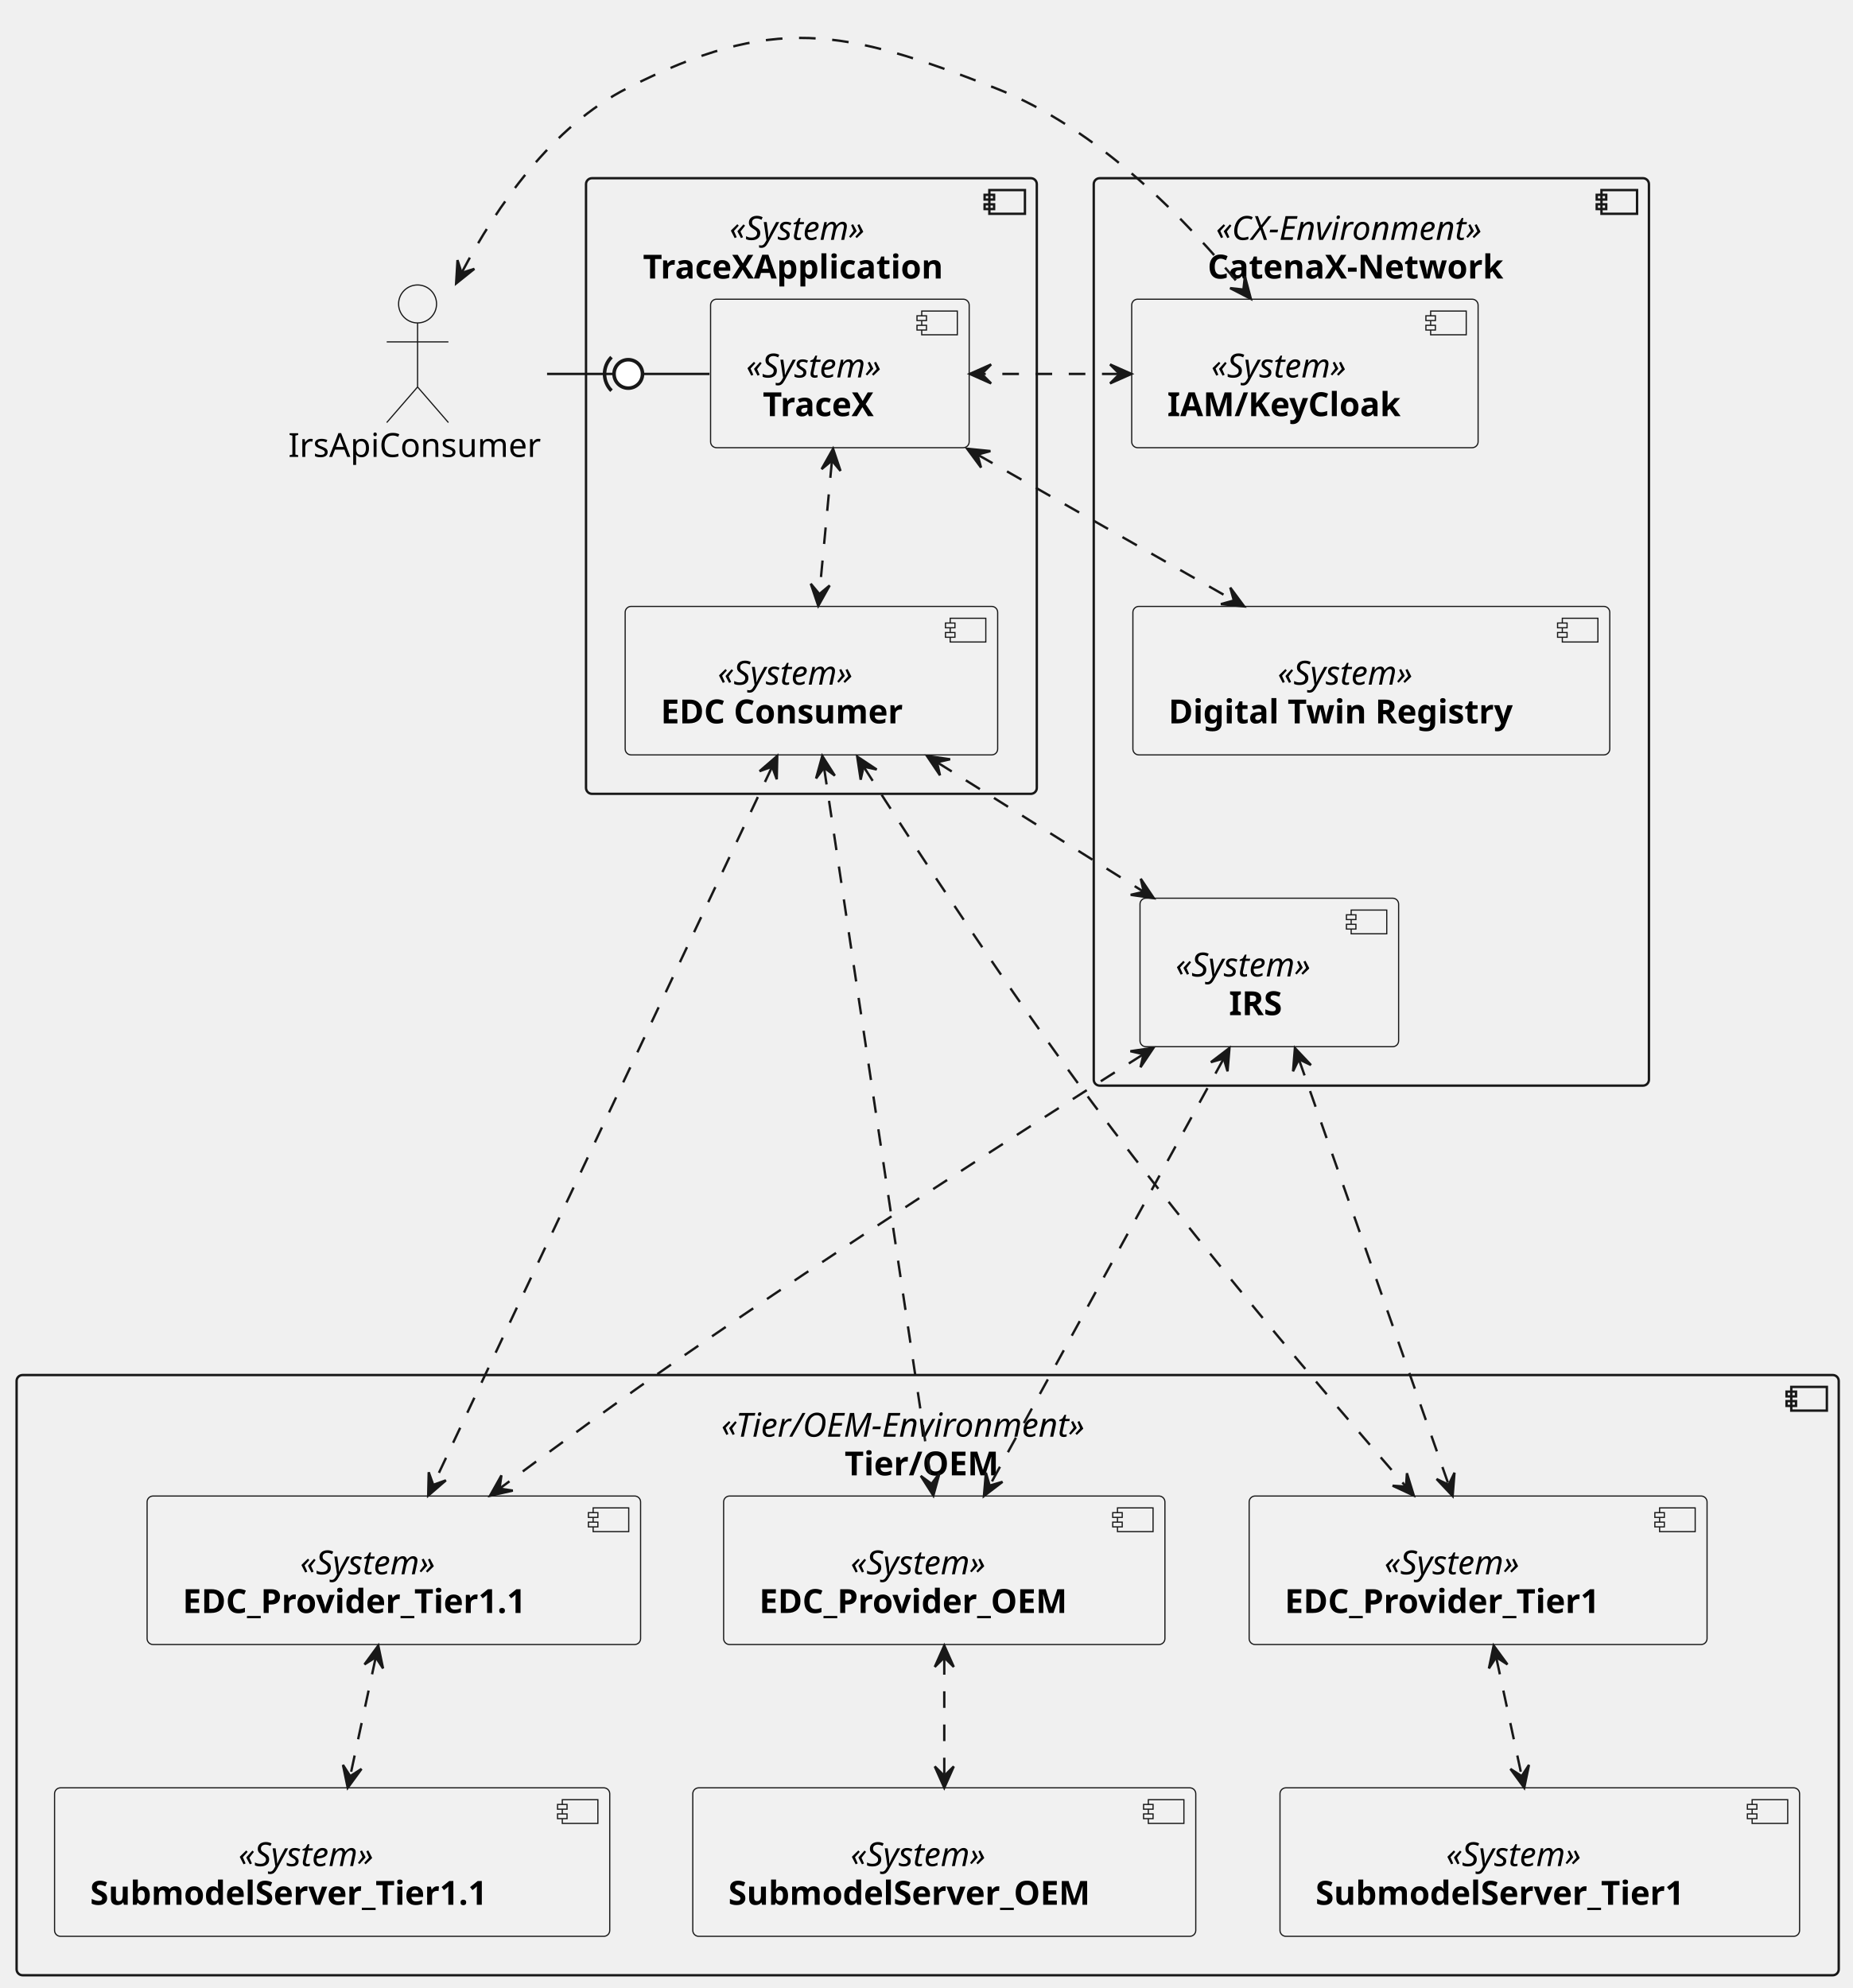
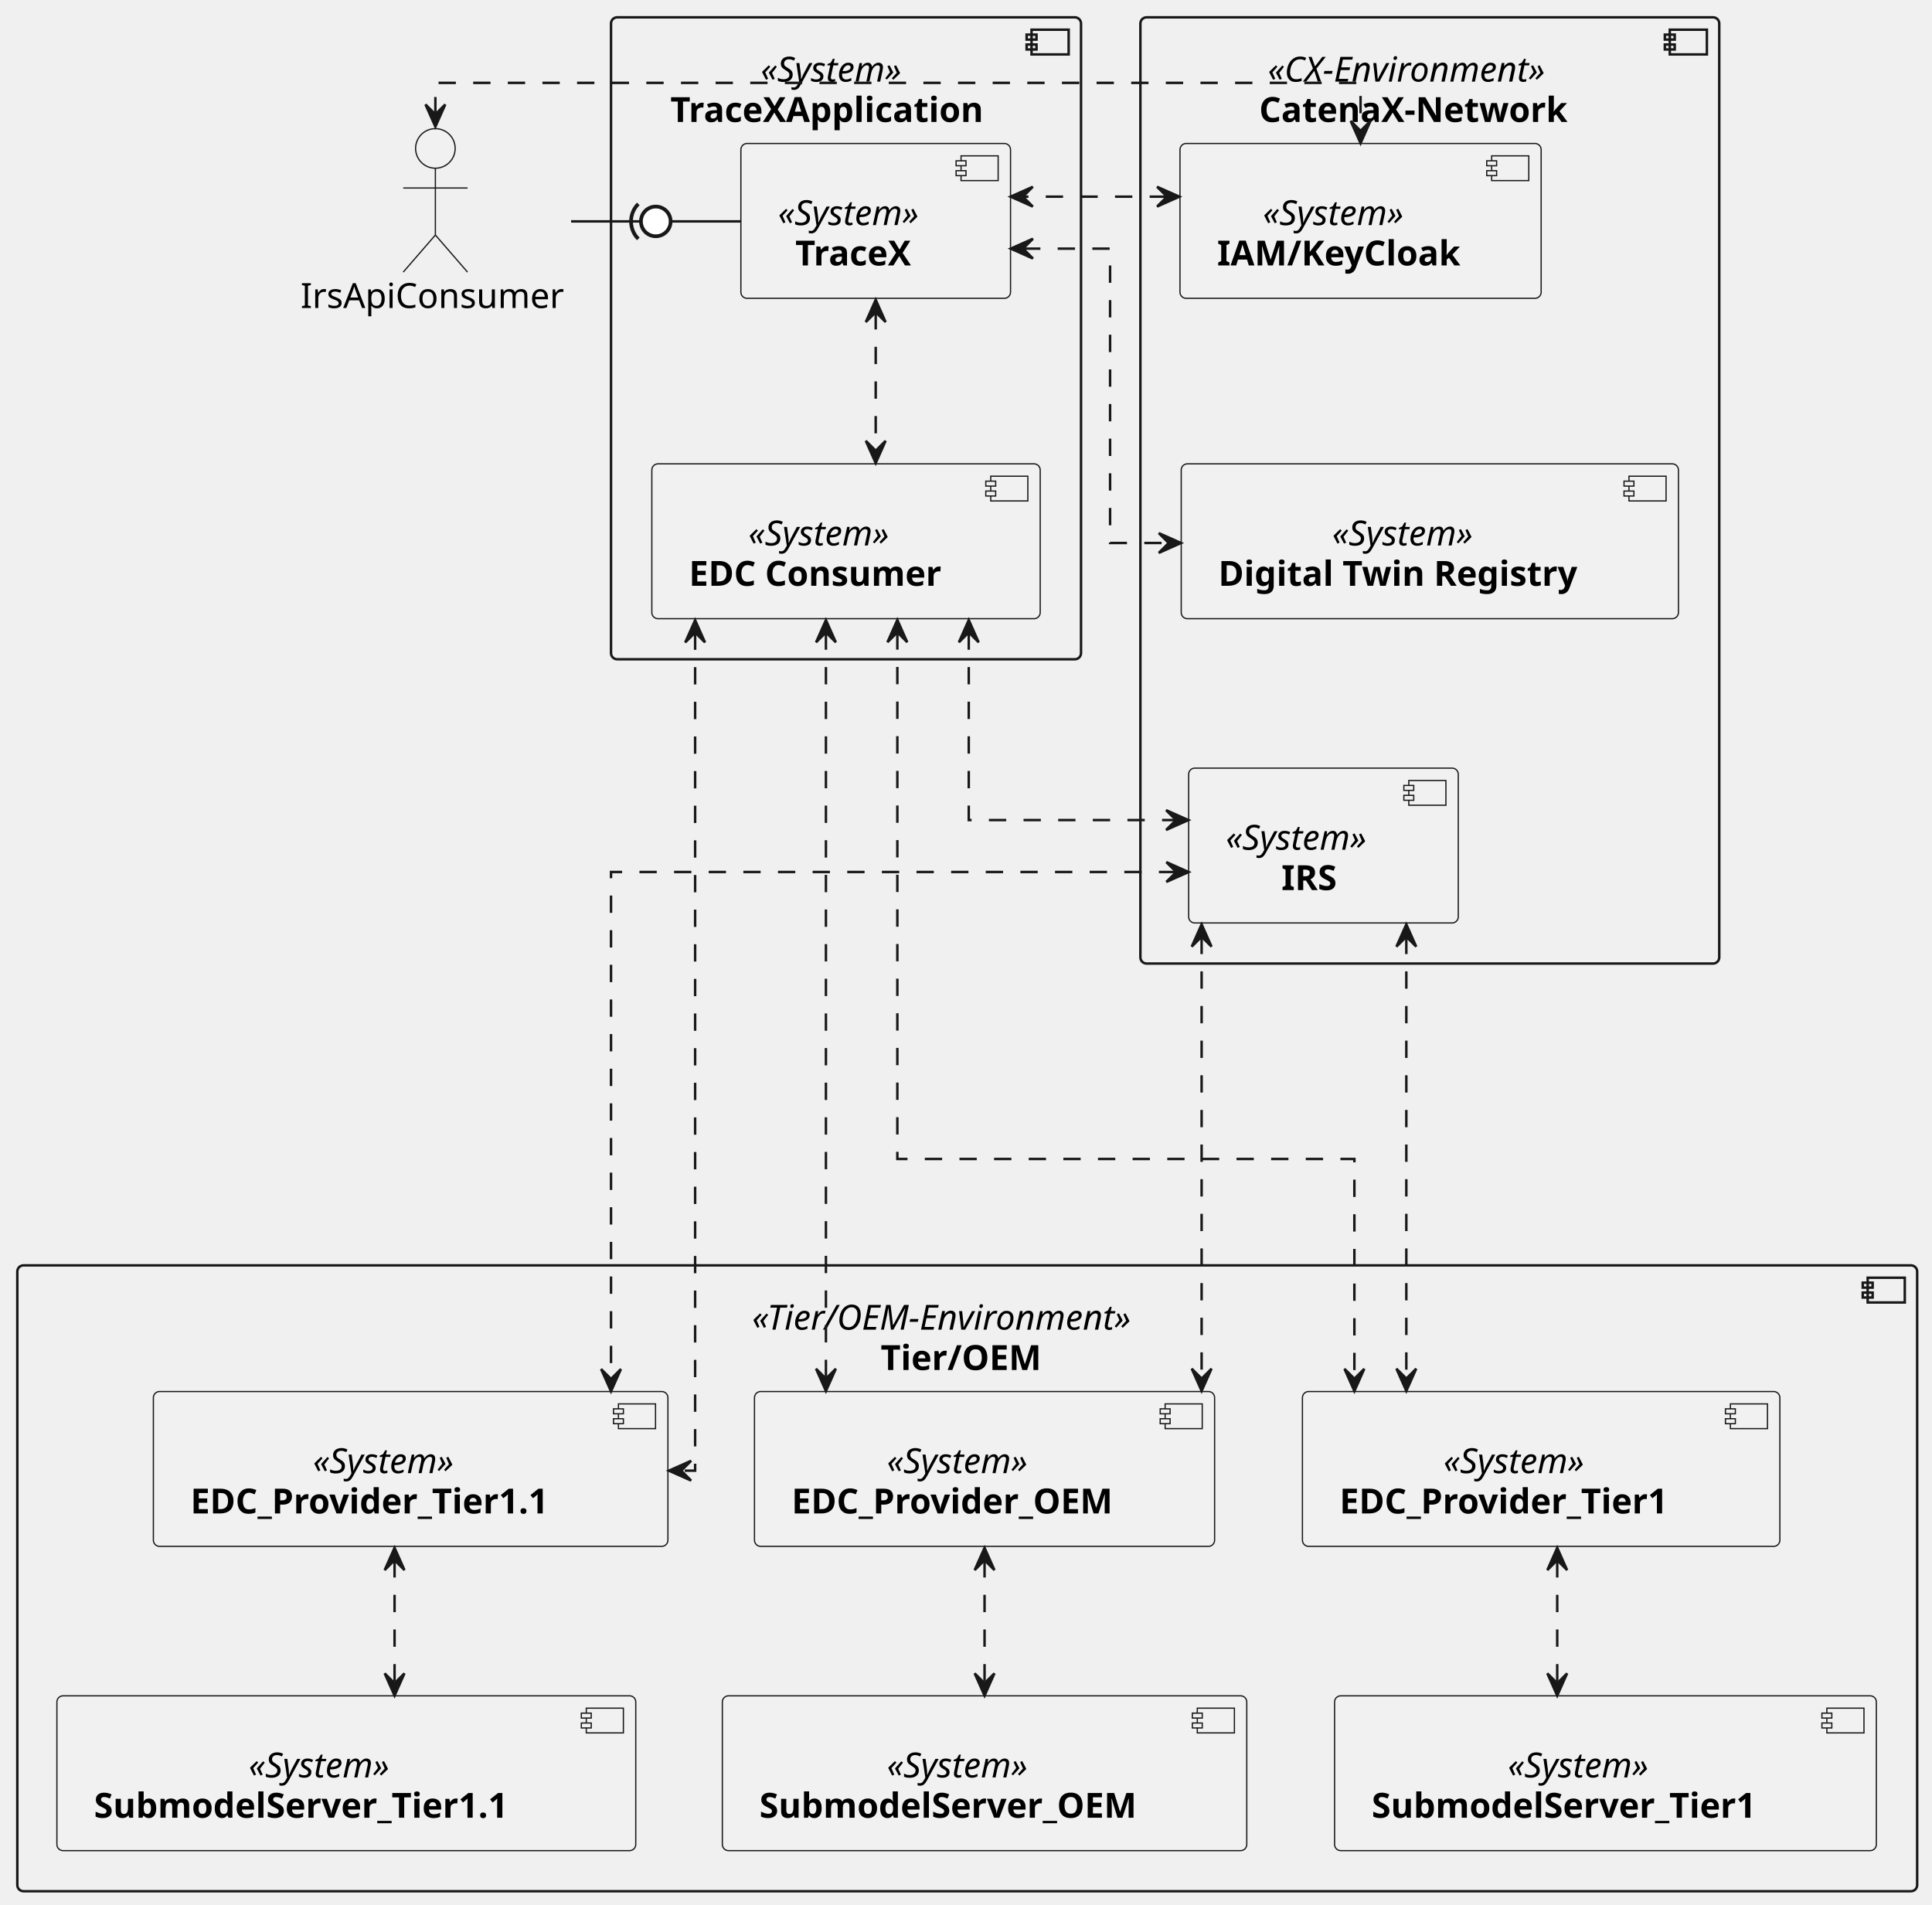
- <svg xmlns="http://www.w3.org/2000/svg" contentStyleType="text/css" height="838px" preserveAspectRatio="none" style="width:781px;height:838px;background:#FFFFFF;" version="1.1" viewBox="0 0 781 838" width="781px" zoomAndPan="magnify">
+ <svg xmlns="http://www.w3.org/2000/svg" contentStyleType="text/css" height="770px" preserveAspectRatio="none" style="width:781px;height:770px;background:#FFFFFF;" version="1.1" viewBox="0 0 781 770" width="781px" zoomAndPan="magnify">
  <defs />
  <g>
    <g id="cluster_**TraceXApplication**">
-       <rect fill="none" height="259.5" rx="2.5" ry="2.5" style="stroke:#181818;stroke-width:1.0;" width="190" x="247" y="75.12" />
-       <rect fill="none" height="10" style="stroke:#181818;stroke-width:1.0;" width="15" x="417" y="80.12" />
-       <rect fill="none" height="2" style="stroke:#181818;stroke-width:1.0;" width="4" x="415" y="82.12" />
-       <rect fill="none" height="2" style="stroke:#181818;stroke-width:1.0;" width="4" x="415" y="86.12" />
-       <text fill="#000000" font-family="sans-serif" font-size="14" font-style="italic" lengthAdjust="spacing" textLength="69" x="307.5" y="101.115">«System»</text>
-       <text fill="#000000" font-family="sans-serif" font-size="14" font-weight="bold" lengthAdjust="spacing" textLength="142" x="271" y="117.412">TraceXApplication</text>
+       <rect fill="none" height="259.5" rx="2.5" ry="2.5" style="stroke:#181818;stroke-width:1.0;" width="190" x="247" y="7" />
+       <rect fill="none" height="10" style="stroke:#181818;stroke-width:1.0;" width="15" x="417" y="12" />
+       <rect fill="none" height="2" style="stroke:#181818;stroke-width:1.0;" width="4" x="415" y="14" />
+       <rect fill="none" height="2" style="stroke:#181818;stroke-width:1.0;" width="4" x="415" y="18" />
+       <text fill="#000000" font-family="Architects daughter" font-size="14" font-style="italic" lengthAdjust="spacing" textLength="69" x="307.5" y="32.995">«System»</text>
+       <text fill="#000000" font-family="Architects daughter" font-size="14" font-weight="bold" lengthAdjust="spacing" textLength="142" x="271" y="49.292">TraceXApplication</text>
    </g>
    <g id="cluster_**CatenaX-Network**">
-       <rect fill="none" height="382.5" rx="2.5" ry="2.5" style="stroke:#181818;stroke-width:1.0;" width="234" x="461" y="75.12" />
-       <rect fill="none" height="10" style="stroke:#181818;stroke-width:1.0;" width="15" x="675" y="80.12" />
-       <rect fill="none" height="2" style="stroke:#181818;stroke-width:1.0;" width="4" x="673" y="82.12" />
-       <rect fill="none" height="2" style="stroke:#181818;stroke-width:1.0;" width="4" x="673" y="86.12" />
-       <text fill="#000000" font-family="sans-serif" font-size="14" font-style="italic" lengthAdjust="spacing" textLength="131" x="512.5" y="101.115">«CX-Environment»</text>
-       <text fill="#000000" font-family="sans-serif" font-size="14" font-weight="bold" lengthAdjust="spacing" textLength="138" x="509" y="117.412">CatenaX-Network</text>
+       <rect fill="none" height="382.5" rx="2.5" ry="2.5" style="stroke:#181818;stroke-width:1.0;" width="234" x="461" y="7" />
+       <rect fill="none" height="10" style="stroke:#181818;stroke-width:1.0;" width="15" x="675" y="12" />
+       <rect fill="none" height="2" style="stroke:#181818;stroke-width:1.0;" width="4" x="673" y="14" />
+       <rect fill="none" height="2" style="stroke:#181818;stroke-width:1.0;" width="4" x="673" y="18" />
+       <text fill="#000000" font-family="Architects daughter" font-size="14" font-style="italic" lengthAdjust="spacing" textLength="131" x="512.5" y="32.995">«CX-Environment»</text>
+       <text fill="#000000" font-family="Architects daughter" font-size="14" font-weight="bold" lengthAdjust="spacing" textLength="138" x="509" y="49.292">CatenaX-Network</text>
    </g>
    <g id="cluster_**Tier/OEM**">
-       <rect fill="none" height="253" rx="2.5" ry="2.5" style="stroke:#181818;stroke-width:1.0;" width="768" x="7" y="579.62" />
-       <rect fill="none" height="10" style="stroke:#181818;stroke-width:1.0;" width="15" x="755" y="584.62" />
-       <rect fill="none" height="2" style="stroke:#181818;stroke-width:1.0;" width="4" x="753" y="586.62" />
-       <rect fill="none" height="2" style="stroke:#181818;stroke-width:1.0;" width="4" x="753" y="590.62" />
-       <text fill="#000000" font-family="sans-serif" font-size="14" font-style="italic" lengthAdjust="spacing" textLength="174" x="304" y="605.615">«Tier/OEM-Environment»</text>
-       <text fill="#000000" font-family="sans-serif" font-size="14" font-weight="bold" lengthAdjust="spacing" textLength="70" x="356" y="621.912">Tier/OEM</text>
+       <rect fill="none" height="253" rx="2.5" ry="2.5" style="stroke:#181818;stroke-width:1.0;" width="768" x="7" y="511.5" />
+       <rect fill="none" height="10" style="stroke:#181818;stroke-width:1.0;" width="15" x="755" y="516.5" />
+       <rect fill="none" height="2" style="stroke:#181818;stroke-width:1.0;" width="4" x="753" y="518.5" />
+       <rect fill="none" height="2" style="stroke:#181818;stroke-width:1.0;" width="4" x="753" y="522.5" />
+       <text fill="#000000" font-family="Architects daughter" font-size="14" font-style="italic" lengthAdjust="spacing" textLength="174" x="304" y="537.495">«Tier/OEM-Environment»</text>
+       <text fill="#000000" font-family="Architects daughter" font-size="14" font-weight="bold" lengthAdjust="spacing" textLength="70" x="356" y="553.792">Tier/OEM</text>
    </g>
    <g id="elem_TraceX">
-       <rect fill="#F1F1F1" height="62.594" rx="2.5" ry="2.5" style="stroke:#181818;stroke-width:0.5;" width="109" x="299.5" y="126.12" />
-       <rect fill="#F1F1F1" height="10" style="stroke:#181818;stroke-width:0.5;" width="15" x="388.5" y="131.12" />
-       <rect fill="#F1F1F1" height="2" style="stroke:#181818;stroke-width:0.5;" width="4" x="386.5" y="133.12" />
-       <rect fill="#F1F1F1" height="2" style="stroke:#181818;stroke-width:0.5;" width="4" x="386.5" y="137.12" />
-       <text fill="#000000" font-family="sans-serif" font-size="14" font-style="italic" lengthAdjust="spacing" textLength="69" x="314.5" y="159.115">«System»</text>
-       <text fill="#000000" font-family="sans-serif" font-size="14" font-weight="bold" lengthAdjust="spacing" textLength="55" x="321.5" y="175.412">TraceX</text>
+       <rect fill="#F1F1F1" height="62.594" rx="2.5" ry="2.5" style="stroke:#181818;stroke-width:0.5;" width="109" x="299.5" y="58" />
+       <rect fill="#F1F1F1" height="10" style="stroke:#181818;stroke-width:0.5;" width="15" x="388.5" y="63" />
+       <rect fill="#F1F1F1" height="2" style="stroke:#181818;stroke-width:0.5;" width="4" x="386.5" y="65" />
+       <rect fill="#F1F1F1" height="2" style="stroke:#181818;stroke-width:0.5;" width="4" x="386.5" y="69" />
+       <text fill="#000000" font-family="Architects daughter" font-size="14" font-style="italic" lengthAdjust="spacing" textLength="69" x="314.5" y="90.995">«System»</text>
+       <text fill="#000000" font-family="Architects daughter" font-size="14" font-weight="bold" lengthAdjust="spacing" textLength="55" x="321.5" y="107.292">TraceX</text>
    </g>
    <g id="elem_EDC">
-       <rect fill="#F1F1F1" height="62.594" rx="2.5" ry="2.5" style="stroke:#181818;stroke-width:0.5;" width="157" x="263.5" y="255.62" />
-       <rect fill="#F1F1F1" height="10" style="stroke:#181818;stroke-width:0.5;" width="15" x="400.5" y="260.62" />
-       <rect fill="#F1F1F1" height="2" style="stroke:#181818;stroke-width:0.5;" width="4" x="398.5" y="262.62" />
-       <rect fill="#F1F1F1" height="2" style="stroke:#181818;stroke-width:0.5;" width="4" x="398.5" y="266.62" />
-       <text fill="#000000" font-family="sans-serif" font-size="14" font-style="italic" lengthAdjust="spacing" textLength="69" x="302.5" y="288.615">«System»</text>
-       <text fill="#000000" font-family="sans-serif" font-size="14" font-weight="bold" lengthAdjust="spacing" textLength="117" x="278.5" y="304.912">EDC Consumer</text>
+       <rect fill="#F1F1F1" height="62.594" rx="2.5" ry="2.5" style="stroke:#181818;stroke-width:0.5;" width="157" x="263.5" y="187.5" />
+       <rect fill="#F1F1F1" height="10" style="stroke:#181818;stroke-width:0.5;" width="15" x="400.5" y="192.5" />
+       <rect fill="#F1F1F1" height="2" style="stroke:#181818;stroke-width:0.5;" width="4" x="398.5" y="194.5" />
+       <rect fill="#F1F1F1" height="2" style="stroke:#181818;stroke-width:0.5;" width="4" x="398.5" y="198.5" />
+       <text fill="#000000" font-family="Architects daughter" font-size="14" font-style="italic" lengthAdjust="spacing" textLength="69" x="302.5" y="220.495">«System»</text>
+       <text fill="#000000" font-family="Architects daughter" font-size="14" font-weight="bold" lengthAdjust="spacing" textLength="117" x="278.5" y="236.792">EDC Consumer</text>
    </g>
    <g id="elem_IAM_IRS">
-       <rect fill="#F1F1F1" height="62.594" rx="2.5" ry="2.5" style="stroke:#181818;stroke-width:0.5;" width="146" x="477" y="126.12" />
-       <rect fill="#F1F1F1" height="10" style="stroke:#181818;stroke-width:0.5;" width="15" x="603" y="131.12" />
-       <rect fill="#F1F1F1" height="2" style="stroke:#181818;stroke-width:0.5;" width="4" x="601" y="133.12" />
-       <rect fill="#F1F1F1" height="2" style="stroke:#181818;stroke-width:0.5;" width="4" x="601" y="137.12" />
-       <text fill="#000000" font-family="sans-serif" font-size="14" font-style="italic" lengthAdjust="spacing" textLength="69" x="510.5" y="159.115">«System»</text>
-       <text fill="#000000" font-family="sans-serif" font-size="14" font-weight="bold" lengthAdjust="spacing" textLength="106" x="492" y="175.412">IAM/KeyCloak</text>
+       <rect fill="#F1F1F1" height="62.594" rx="2.5" ry="2.5" style="stroke:#181818;stroke-width:0.5;" width="146" x="477" y="58" />
+       <rect fill="#F1F1F1" height="10" style="stroke:#181818;stroke-width:0.5;" width="15" x="603" y="63" />
+       <rect fill="#F1F1F1" height="2" style="stroke:#181818;stroke-width:0.5;" width="4" x="601" y="65" />
+       <rect fill="#F1F1F1" height="2" style="stroke:#181818;stroke-width:0.5;" width="4" x="601" y="69" />
+       <text fill="#000000" font-family="Architects daughter" font-size="14" font-style="italic" lengthAdjust="spacing" textLength="69" x="510.5" y="90.995">«System»</text>
+       <text fill="#000000" font-family="Architects daughter" font-size="14" font-weight="bold" lengthAdjust="spacing" textLength="106" x="492" y="107.292">IAM/KeyCloak</text>
    </g>
    <g id="elem_DT_REG">
-       <rect fill="#F1F1F1" height="62.594" rx="2.5" ry="2.5" style="stroke:#181818;stroke-width:0.5;" width="201" x="477.5" y="255.62" />
-       <rect fill="#F1F1F1" height="10" style="stroke:#181818;stroke-width:0.5;" width="15" x="658.5" y="260.62" />
-       <rect fill="#F1F1F1" height="2" style="stroke:#181818;stroke-width:0.5;" width="4" x="656.5" y="262.62" />
-       <rect fill="#F1F1F1" height="2" style="stroke:#181818;stroke-width:0.5;" width="4" x="656.5" y="266.62" />
-       <text fill="#000000" font-family="sans-serif" font-size="14" font-style="italic" lengthAdjust="spacing" textLength="69" x="538.5" y="288.615">«System»</text>
-       <text fill="#000000" font-family="sans-serif" font-size="14" font-weight="bold" lengthAdjust="spacing" textLength="161" x="492.5" y="304.912">Digital Twin Registry</text>
+       <rect fill="#F1F1F1" height="62.594" rx="2.5" ry="2.5" style="stroke:#181818;stroke-width:0.5;" width="201" x="477.5" y="187.5" />
+       <rect fill="#F1F1F1" height="10" style="stroke:#181818;stroke-width:0.5;" width="15" x="658.5" y="192.5" />
+       <rect fill="#F1F1F1" height="2" style="stroke:#181818;stroke-width:0.5;" width="4" x="656.5" y="194.5" />
+       <rect fill="#F1F1F1" height="2" style="stroke:#181818;stroke-width:0.5;" width="4" x="656.5" y="198.5" />
+       <text fill="#000000" font-family="Architects daughter" font-size="14" font-style="italic" lengthAdjust="spacing" textLength="69" x="538.5" y="220.495">«System»</text>
+       <text fill="#000000" font-family="Architects daughter" font-size="14" font-weight="bold" lengthAdjust="spacing" textLength="161" x="492.5" y="236.792">Digital Twin Registry</text>
    </g>
    <g id="elem_IAM_DAPS">
-       <rect fill="#F1F1F1" height="62.594" rx="2.5" ry="2.5" style="stroke:#181818;stroke-width:0.5;" width="109" x="480.5" y="378.62" />
-       <rect fill="#F1F1F1" height="10" style="stroke:#181818;stroke-width:0.5;" width="15" x="569.5" y="383.62" />
-       <rect fill="#F1F1F1" height="2" style="stroke:#181818;stroke-width:0.5;" width="4" x="567.5" y="385.62" />
-       <rect fill="#F1F1F1" height="2" style="stroke:#181818;stroke-width:0.5;" width="4" x="567.5" y="389.62" />
-       <text fill="#000000" font-family="sans-serif" font-size="14" font-style="italic" lengthAdjust="spacing" textLength="69" x="495.5" y="411.615">«System»</text>
-       <text fill="#000000" font-family="sans-serif" font-size="14" font-weight="bold" lengthAdjust="spacing" textLength="24" x="518" y="427.912">IRS</text>
+       <rect fill="#F1F1F1" height="62.594" rx="2.5" ry="2.5" style="stroke:#181818;stroke-width:0.5;" width="109" x="480.5" y="310.5" />
+       <rect fill="#F1F1F1" height="10" style="stroke:#181818;stroke-width:0.5;" width="15" x="569.5" y="315.5" />
+       <rect fill="#F1F1F1" height="2" style="stroke:#181818;stroke-width:0.5;" width="4" x="567.5" y="317.5" />
+       <rect fill="#F1F1F1" height="2" style="stroke:#181818;stroke-width:0.5;" width="4" x="567.5" y="321.5" />
+       <text fill="#000000" font-family="Architects daughter" font-size="14" font-style="italic" lengthAdjust="spacing" textLength="69" x="495.5" y="343.495">«System»</text>
+       <text fill="#000000" font-family="Architects daughter" font-size="14" font-weight="bold" lengthAdjust="spacing" textLength="24" x="518" y="359.792">IRS</text>
    </g>
    <g id="elem_EDCProviderOEM">
-       <rect fill="#F1F1F1" height="62.594" rx="2.5" ry="2.5" style="stroke:#181818;stroke-width:0.5;" width="186" x="305" y="630.62" />
-       <rect fill="#F1F1F1" height="10" style="stroke:#181818;stroke-width:0.5;" width="15" x="471" y="635.62" />
-       <rect fill="#F1F1F1" height="2" style="stroke:#181818;stroke-width:0.5;" width="4" x="469" y="637.62" />
-       <rect fill="#F1F1F1" height="2" style="stroke:#181818;stroke-width:0.5;" width="4" x="469" y="641.62" />
-       <text fill="#000000" font-family="sans-serif" font-size="14" font-style="italic" lengthAdjust="spacing" textLength="69" x="358.5" y="663.615">«System»</text>
-       <text fill="#000000" font-family="sans-serif" font-size="14" font-weight="bold" lengthAdjust="spacing" textLength="146" x="320" y="679.912">EDC_Provider_OEM</text>
+       <rect fill="#F1F1F1" height="62.594" rx="2.5" ry="2.5" style="stroke:#181818;stroke-width:0.5;" width="186" x="305" y="562.5" />
+       <rect fill="#F1F1F1" height="10" style="stroke:#181818;stroke-width:0.5;" width="15" x="471" y="567.5" />
+       <rect fill="#F1F1F1" height="2" style="stroke:#181818;stroke-width:0.5;" width="4" x="469" y="569.5" />
+       <rect fill="#F1F1F1" height="2" style="stroke:#181818;stroke-width:0.5;" width="4" x="469" y="573.5" />
+       <text fill="#000000" font-family="Architects daughter" font-size="14" font-style="italic" lengthAdjust="spacing" textLength="69" x="358.5" y="595.495">«System»</text>
+       <text fill="#000000" font-family="Architects daughter" font-size="14" font-weight="bold" lengthAdjust="spacing" textLength="146" x="320" y="611.792">EDC_Provider_OEM</text>
    </g>
    <g id="elem_EDCProviderTier1">
-       <rect fill="#F1F1F1" height="62.594" rx="2.5" ry="2.5" style="stroke:#181818;stroke-width:0.5;" width="193" x="526.5" y="630.62" />
-       <rect fill="#F1F1F1" height="10" style="stroke:#181818;stroke-width:0.5;" width="15" x="699.5" y="635.62" />
-       <rect fill="#F1F1F1" height="2" style="stroke:#181818;stroke-width:0.5;" width="4" x="697.5" y="637.62" />
-       <rect fill="#F1F1F1" height="2" style="stroke:#181818;stroke-width:0.5;" width="4" x="697.5" y="641.62" />
-       <text fill="#000000" font-family="sans-serif" font-size="14" font-style="italic" lengthAdjust="spacing" textLength="69" x="583.5" y="663.615">«System»</text>
-       <text fill="#000000" font-family="sans-serif" font-size="14" font-weight="bold" lengthAdjust="spacing" textLength="153" x="541.5" y="679.912">EDC_Provider_Tier1</text>
+       <rect fill="#F1F1F1" height="62.594" rx="2.5" ry="2.5" style="stroke:#181818;stroke-width:0.5;" width="193" x="526.5" y="562.5" />
+       <rect fill="#F1F1F1" height="10" style="stroke:#181818;stroke-width:0.5;" width="15" x="699.5" y="567.5" />
+       <rect fill="#F1F1F1" height="2" style="stroke:#181818;stroke-width:0.5;" width="4" x="697.5" y="569.5" />
+       <rect fill="#F1F1F1" height="2" style="stroke:#181818;stroke-width:0.5;" width="4" x="697.5" y="573.5" />
+       <text fill="#000000" font-family="Architects daughter" font-size="14" font-style="italic" lengthAdjust="spacing" textLength="69" x="583.5" y="595.495">«System»</text>
+       <text fill="#000000" font-family="Architects daughter" font-size="14" font-weight="bold" lengthAdjust="spacing" textLength="153" x="541.5" y="611.792">EDC_Provider_Tier1</text>
    </g>
    <g id="elem_EDCProviderTier11">
-       <rect fill="#F1F1F1" height="62.594" rx="2.5" ry="2.5" style="stroke:#181818;stroke-width:0.5;" width="208" x="62" y="630.62" />
-       <rect fill="#F1F1F1" height="10" style="stroke:#181818;stroke-width:0.5;" width="15" x="250" y="635.62" />
-       <rect fill="#F1F1F1" height="2" style="stroke:#181818;stroke-width:0.5;" width="4" x="248" y="637.62" />
-       <rect fill="#F1F1F1" height="2" style="stroke:#181818;stroke-width:0.5;" width="4" x="248" y="641.62" />
-       <text fill="#000000" font-family="sans-serif" font-size="14" font-style="italic" lengthAdjust="spacing" textLength="69" x="126.5" y="663.615">«System»</text>
-       <text fill="#000000" font-family="sans-serif" font-size="14" font-weight="bold" lengthAdjust="spacing" textLength="168" x="77" y="679.912">EDC_Provider_Tier1.1</text>
+       <rect fill="#F1F1F1" height="62.594" rx="2.5" ry="2.5" style="stroke:#181818;stroke-width:0.5;" width="208" x="62" y="562.5" />
+       <rect fill="#F1F1F1" height="10" style="stroke:#181818;stroke-width:0.5;" width="15" x="250" y="567.5" />
+       <rect fill="#F1F1F1" height="2" style="stroke:#181818;stroke-width:0.5;" width="4" x="248" y="569.5" />
+       <rect fill="#F1F1F1" height="2" style="stroke:#181818;stroke-width:0.5;" width="4" x="248" y="573.5" />
+       <text fill="#000000" font-family="Architects daughter" font-size="14" font-style="italic" lengthAdjust="spacing" textLength="69" x="126.5" y="595.495">«System»</text>
+       <text fill="#000000" font-family="Architects daughter" font-size="14" font-weight="bold" lengthAdjust="spacing" textLength="168" x="77" y="611.792">EDC_Provider_Tier1.1</text>
    </g>
    <g id="elem_SubmodelServerOEM">
-       <rect fill="#F1F1F1" height="62.594" rx="2.5" ry="2.5" style="stroke:#181818;stroke-width:0.5;" width="212" x="292" y="753.62" />
-       <rect fill="#F1F1F1" height="10" style="stroke:#181818;stroke-width:0.5;" width="15" x="484" y="758.62" />
-       <rect fill="#F1F1F1" height="2" style="stroke:#181818;stroke-width:0.5;" width="4" x="482" y="760.62" />
-       <rect fill="#F1F1F1" height="2" style="stroke:#181818;stroke-width:0.5;" width="4" x="482" y="764.62" />
-       <text fill="#000000" font-family="sans-serif" font-size="14" font-style="italic" lengthAdjust="spacing" textLength="69" x="358.5" y="786.615">«System»</text>
-       <text fill="#000000" font-family="sans-serif" font-size="14" font-weight="bold" lengthAdjust="spacing" textLength="172" x="307" y="802.912">SubmodelServer_OEM</text>
+       <rect fill="#F1F1F1" height="62.594" rx="2.5" ry="2.5" style="stroke:#181818;stroke-width:0.5;" width="212" x="292" y="685.5" />
+       <rect fill="#F1F1F1" height="10" style="stroke:#181818;stroke-width:0.5;" width="15" x="484" y="690.5" />
+       <rect fill="#F1F1F1" height="2" style="stroke:#181818;stroke-width:0.5;" width="4" x="482" y="692.5" />
+       <rect fill="#F1F1F1" height="2" style="stroke:#181818;stroke-width:0.5;" width="4" x="482" y="696.5" />
+       <text fill="#000000" font-family="Architects daughter" font-size="14" font-style="italic" lengthAdjust="spacing" textLength="69" x="358.5" y="718.495">«System»</text>
+       <text fill="#000000" font-family="Architects daughter" font-size="14" font-weight="bold" lengthAdjust="spacing" textLength="172" x="307" y="734.792">SubmodelServer_OEM</text>
    </g>
    <g id="elem_SubmodelServerTier1">
-       <rect fill="#F1F1F1" height="62.594" rx="2.5" ry="2.5" style="stroke:#181818;stroke-width:0.5;" width="219" x="539.5" y="753.62" />
-       <rect fill="#F1F1F1" height="10" style="stroke:#181818;stroke-width:0.5;" width="15" x="738.5" y="758.62" />
-       <rect fill="#F1F1F1" height="2" style="stroke:#181818;stroke-width:0.5;" width="4" x="736.5" y="760.62" />
-       <rect fill="#F1F1F1" height="2" style="stroke:#181818;stroke-width:0.5;" width="4" x="736.5" y="764.62" />
-       <text fill="#000000" font-family="sans-serif" font-size="14" font-style="italic" lengthAdjust="spacing" textLength="69" x="609.5" y="786.615">«System»</text>
-       <text fill="#000000" font-family="sans-serif" font-size="14" font-weight="bold" lengthAdjust="spacing" textLength="179" x="554.5" y="802.912">SubmodelServer_Tier1</text>
+       <rect fill="#F1F1F1" height="62.594" rx="2.5" ry="2.5" style="stroke:#181818;stroke-width:0.5;" width="219" x="539.5" y="685.5" />
+       <rect fill="#F1F1F1" height="10" style="stroke:#181818;stroke-width:0.5;" width="15" x="738.5" y="690.5" />
+       <rect fill="#F1F1F1" height="2" style="stroke:#181818;stroke-width:0.5;" width="4" x="736.5" y="692.5" />
+       <rect fill="#F1F1F1" height="2" style="stroke:#181818;stroke-width:0.5;" width="4" x="736.5" y="696.5" />
+       <text fill="#000000" font-family="Architects daughter" font-size="14" font-style="italic" lengthAdjust="spacing" textLength="69" x="609.5" y="718.495">«System»</text>
+       <text fill="#000000" font-family="Architects daughter" font-size="14" font-weight="bold" lengthAdjust="spacing" textLength="179" x="554.5" y="734.792">SubmodelServer_Tier1</text>
    </g>
    <g id="elem_SubmodelServerTier11">
-       <rect fill="#F1F1F1" height="62.594" rx="2.5" ry="2.5" style="stroke:#181818;stroke-width:0.5;" width="234" x="23" y="753.62" />
-       <rect fill="#F1F1F1" height="10" style="stroke:#181818;stroke-width:0.5;" width="15" x="237" y="758.62" />
-       <rect fill="#F1F1F1" height="2" style="stroke:#181818;stroke-width:0.5;" width="4" x="235" y="760.62" />
-       <rect fill="#F1F1F1" height="2" style="stroke:#181818;stroke-width:0.5;" width="4" x="235" y="764.62" />
-       <text fill="#000000" font-family="sans-serif" font-size="14" font-style="italic" lengthAdjust="spacing" textLength="69" x="100.5" y="786.615">«System»</text>
-       <text fill="#000000" font-family="sans-serif" font-size="14" font-weight="bold" lengthAdjust="spacing" textLength="194" x="38" y="802.912">SubmodelServer_Tier1.1</text>
+       <rect fill="#F1F1F1" height="62.594" rx="2.5" ry="2.5" style="stroke:#181818;stroke-width:0.5;" width="234" x="23" y="685.5" />
+       <rect fill="#F1F1F1" height="10" style="stroke:#181818;stroke-width:0.5;" width="15" x="237" y="690.5" />
+       <rect fill="#F1F1F1" height="2" style="stroke:#181818;stroke-width:0.5;" width="4" x="235" y="692.5" />
+       <rect fill="#F1F1F1" height="2" style="stroke:#181818;stroke-width:0.5;" width="4" x="235" y="696.5" />
+       <text fill="#000000" font-family="Architects daughter" font-size="14" font-style="italic" lengthAdjust="spacing" textLength="69" x="100.5" y="718.495">«System»</text>
+       <text fill="#000000" font-family="Architects daughter" font-size="14" font-weight="bold" lengthAdjust="spacing" textLength="194" x="38" y="734.792">SubmodelServer_Tier1.1</text>
    </g>
    <g id="elem_IrsApiConsumer">
-       <ellipse cx="176" cy="128.12" fill="#F1F1F1" rx="8" ry="8" style="stroke:#181818;stroke-width:0.5;" />
-       <path d="M176,136.12 L176,163.12 M163,144.12 L189,144.12 M176,163.12 L163,178.12 M176,163.12 L189,178.12 " fill="none" style="stroke:#181818;stroke-width:0.5;" />
-       <text fill="#000000" font-family="sans-serif" font-size="14" lengthAdjust="spacing" textLength="109" x="121.5" y="192.615">IrsApiConsumer</text>
+       <ellipse cx="176" cy="60" fill="#F1F1F1" rx="8" ry="8" style="stroke:#181818;stroke-width:0.5;" />
+       <path d="M176,68 L176,95 M163,76 L189,76 M176,95 L163,110 M176,95 L189,110 " fill="none" style="stroke:#181818;stroke-width:0.5;" />
+       <text fill="#000000" font-family="Architects daughter" font-size="14" lengthAdjust="spacing" textLength="109" x="121.5" y="124.495">IrsApiConsumer</text>
    </g>
    <g id="link_IrsApiConsumer_TraceX">
-       <path d="M230.58,157.62 C253.4,157.62 276.22,157.62 299.04,157.62 " fill="none" id="IrsApiConsumer-TraceX" style="stroke:#181818;stroke-width:1.0;" />
-       <path d="M257.739,150.549 A10,10 0 0 0 257.739 164.691" fill="none" style="stroke:#181818;stroke-width:1.5;" />
-       <ellipse cx="264.81" cy="157.62" fill="#FFFFFF" rx="6" ry="6" style="stroke:#181818;stroke-width:1.5;" />
+       <path d="M230.86,89.5 C252.62,89.5 277.58,89.5 299.32,89.5 " fill="none" id="IrsApiConsumer-TraceX" style="stroke:#181818;stroke-width:1.0;" />
+       <path d="M258.026,82.429 A10,10 0 0 0 258.026 96.571" fill="none" style="stroke:#181818;stroke-width:1.5;" />
+       <ellipse cx="265.098" cy="89.5" fill="#FFFFFF" rx="6" ry="6" style="stroke:#181818;stroke-width:1.5;" />
    </g>
    <g id="link_IrsApiConsumer_IAM_IRS">
-       <path d="M194.7,114.74 C209.32,87.06 232.54,53.3 264.5,37.12 C325.96,6 355.34,12.03 419.5,37.12 C462.75,54.03 500.27,92.75 523.84,121.76 " fill="none" id="IrsApiConsumer-IAM_IRS" style="stroke:#181818;stroke-width:1.0;stroke-dasharray:7.0,7.0;" />
-       <polygon fill="#181818" points="192.25,119.48,199.94,113.326,194.549,115.04,192.835,109.649,192.25,119.48" style="stroke:#181818;stroke-width:1.0;" />
-       <polygon fill="#181818" points="527.22,125.97,524.708,116.447,524.091,122.07,518.468,121.453,527.22,125.97" style="stroke:#181818;stroke-width:1.0;" />
+       <path d="M176,46.22 C176,46.22 176,33.5 176,33.5 C176,33.5 550,33.5 550,33.5 C550,33.5 550,52.9 550,52.9 " fill="none" id="IrsApiConsumer-IAM_IRS" style="stroke:#181818;stroke-width:1.0;stroke-dasharray:7.0,7.0;" />
+       <polygon fill="#181818" points="176,51.22,180,42.22,176,46.22,172,42.22,176,51.22" style="stroke:#181818;stroke-width:1.0;" />
+       <polygon fill="#181818" points="550,57.9,554,48.9,550,52.9,546,48.9,550,57.9" style="stroke:#181818;stroke-width:1.0;" />
    </g>
    <g id="link_TraceX_EDC">
-       <path d="M350.63,194.45 C348.99,211.84 347.03,232.69 345.39,250.1 " fill="none" id="TraceX-EDC" style="stroke:#181818;stroke-width:1.0;stroke-dasharray:7.0,7.0;" />
-       <polygon fill="#181818" points="351.13,189.16,346.3,197.744,350.659,194.138,354.265,198.497,351.13,189.16" style="stroke:#181818;stroke-width:1.0;" />
-       <polygon fill="#181818" points="344.89,255.39,349.697,246.794,345.348,250.411,341.731,246.061,344.89,255.39" style="stroke:#181818;stroke-width:1.0;" />
+       <path d="M354,126.18 C354,126.18 354,182.2 354,182.2 " fill="none" id="TraceX-EDC" style="stroke:#181818;stroke-width:1.0;stroke-dasharray:7.0,7.0;" />
+       <polygon fill="#181818" points="354,121.18,350,130.18,354,126.18,358,130.18,354,121.18" style="stroke:#181818;stroke-width:1.0;" />
+       <polygon fill="#181818" points="354,187.2,358,178.2,354,182.2,350,178.2,354,187.2" style="stroke:#181818;stroke-width:1.0;" />
    </g>
    <g id="link_IAM_IRS_TraceX">
-       <path d="M471.47,157.62 C452.24,157.62 433.02,157.62 413.8,157.62 " fill="none" id="IAM_IRS-TraceX" style="stroke:#181818;stroke-width:1.0;stroke-dasharray:7.0,7.0;" />
-       <polygon fill="#181818" points="476.89,157.62,467.89,153.62,471.89,157.62,467.89,161.62,476.89,157.62" style="stroke:#181818;stroke-width:1.0;" />
-       <polygon fill="#181818" points="408.74,157.62,417.74,161.62,413.74,157.62,417.74,153.62,408.74,157.62" style="stroke:#181818;stroke-width:1.0;" />
+       <path d="M471.74,79.5 C471.74,79.5 413.51,79.5 413.51,79.5 " fill="none" id="IAM_IRS-TraceX" style="stroke:#181818;stroke-width:1.0;stroke-dasharray:7.0,7.0;" />
+       <polygon fill="#181818" points="476.74,79.5,467.74,75.5,471.74,79.5,467.74,83.5,476.74,79.5" style="stroke:#181818;stroke-width:1.0;" />
+       <polygon fill="#181818" points="408.51,79.5,417.51,83.5,413.51,79.5,417.51,75.5,408.51,79.5" style="stroke:#181818;stroke-width:1.0;" />
    </g>
    <g id="link_TraceX_DT_REG">
-       <path d="M412.27,191.78 C445.44,210.67 486.85,234.24 519.99,253.1 " fill="none" id="TraceX-DT_REG" style="stroke:#181818;stroke-width:1.0;stroke-dasharray:7.0,7.0;" />
-       <polygon fill="#181818" points="407.65,189.16,413.494,197.088,411.996,191.633,417.45,190.135,407.65,189.16" style="stroke:#181818;stroke-width:1.0;" />
-       <polygon fill="#181818" points="524.4,255.61,518.545,247.69,520.051,253.143,514.598,254.649,524.4,255.61" style="stroke:#181818;stroke-width:1.0;" />
+       <path d="M413.57,100.5 C413.57,100.5 448.75,100.5 448.75,100.5 C448.75,100.5 448.75,219.5 448.75,219.5 C448.75,219.5 472.43,219.5 472.43,219.5 " fill="none" id="TraceX-DT_REG" style="stroke:#181818;stroke-width:1.0;stroke-dasharray:7.0,7.0;" />
+       <polygon fill="#181818" points="408.57,100.5,417.57,104.5,413.57,100.5,417.57,96.5,408.57,100.5" style="stroke:#181818;stroke-width:1.0;" />
+       <polygon fill="#181818" points="477.43,219.5,468.43,215.5,472.43,219.5,468.43,223.5,477.43,219.5" style="stroke:#181818;stroke-width:1.0;" />
    </g>
    <g id="link_EDC_IAM_DAPS">
-       <path d="M395.22,321.48 C422.26,338.44 455.02,358.98 482.03,375.91 " fill="none" id="EDC-IAM_DAPS" style="stroke:#181818;stroke-width:1.0;stroke-dasharray:7.0,7.0;" />
-       <polygon fill="#181818" points="390.7,318.65,396.192,326.825,394.934,321.31,400.449,320.052,390.7,318.65" style="stroke:#181818;stroke-width:1.0;" />
-       <polygon fill="#181818" points="486.31,378.6,480.818,370.425,482.076,375.94,476.561,377.198,486.31,378.6" style="stroke:#181818;stroke-width:1.0;" />
+       <path d="M391.62,255.64 C391.62,255.64 391.62,331.5 391.62,331.5 C391.62,331.5 475.39,331.5 475.39,331.5 " fill="none" id="EDC-IAM_DAPS" style="stroke:#181818;stroke-width:1.0;stroke-dasharray:7.0,7.0;" />
+       <polygon fill="#181818" points="391.62,250.64,387.62,259.64,391.62,255.64,395.62,259.64,391.62,250.64" style="stroke:#181818;stroke-width:1.0;" />
+       <polygon fill="#181818" points="480.39,331.5,471.39,327.5,475.39,331.5,471.39,335.5,480.39,331.5" style="stroke:#181818;stroke-width:1.0;" />
    </g>
    <g id="link_EDC_EDCProviderOEM">
-       <path d="M347.35,323.73 C358.04,394.95 381.95,554.2 392.65,625.46 " fill="none" id="EDC-EDCProviderOEM" style="stroke:#181818;stroke-width:1.0;stroke-dasharray:7.0,7.0;" />
-       <polygon fill="#181818" points="346.58,318.64,343.958,328.133,347.321,323.585,351.87,326.948,346.58,318.64" style="stroke:#181818;stroke-width:1.0;" />
-       <polygon fill="#181818" points="393.39,630.44,396.008,620.946,392.647,625.495,388.097,622.134,393.39,630.44" style="stroke:#181818;stroke-width:1.0;" />
+       <path d="M333.88,255.65 C333.88,255.65 333.88,557.3 333.88,557.3 " fill="none" id="EDC-EDCProviderOEM" style="stroke:#181818;stroke-width:1.0;stroke-dasharray:7.0,7.0;" />
+       <polygon fill="#181818" points="333.88,250.65,329.88,259.65,333.88,255.65,337.88,259.65,333.88,250.65" style="stroke:#181818;stroke-width:1.0;" />
+       <polygon fill="#181818" points="333.88,562.3,337.88,553.3,333.88,557.3,329.88,553.3,333.88,562.3" style="stroke:#181818;stroke-width:1.0;" />
    </g>
    <g id="link_EDC_EDCProviderTier1">
-       <path d="M364.05,323.24 C387.21,359.58 425.17,417.63 461,465.62 C504.38,523.73 558.9,587.88 592.34,626.32 " fill="none" id="EDC-EDCProviderTier1" style="stroke:#181818;stroke-width:1.0;stroke-dasharray:7.0,7.0;" />
-       <polygon fill="#181818" points="361.3,318.92,362.764,328.659,363.987,323.137,369.51,324.36,361.3,318.92" style="stroke:#181818;stroke-width:1.0;" />
-       <polygon fill="#181818" points="595.9,630.42,593.004,621.006,592.616,626.65,586.972,626.262,595.9,630.42" style="stroke:#181818;stroke-width:1.0;" />
+       <path d="M362.75,255.6 C362.75,255.6 362.75,468.5 362.75,468.5 C362.75,468.5 547.5,468.5 547.5,468.5 C547.5,468.5 547.5,557.33 547.5,557.33 " fill="none" id="EDC-EDCProviderTier1" style="stroke:#181818;stroke-width:1.0;stroke-dasharray:7.0,7.0;" />
+       <polygon fill="#181818" points="362.75,250.6,358.75,259.6,362.75,255.6,366.75,259.6,362.75,250.6" style="stroke:#181818;stroke-width:1.0;" />
+       <polygon fill="#181818" points="547.5,562.33,551.5,553.33,547.5,557.33,543.5,553.33,547.5,562.33" style="stroke:#181818;stroke-width:1.0;" />
    </g>
    <g id="link_EDC_EDCProviderTier11">
-       <path d="M325.4,323.3 C291.83,394.44 216.22,554.68 182.63,625.88 " fill="none" id="EDC-EDCProviderTier11" style="stroke:#181818;stroke-width:1.0;stroke-dasharray:7.0,7.0;" />
-       <polygon fill="#181818" points="327.6,318.64,320.151,325.084,325.473,323.165,327.392,328.487,327.6,318.64" style="stroke:#181818;stroke-width:1.0;" />
-       <polygon fill="#181818" points="180.48,630.44,187.936,624.005,182.612,625.918,180.7,620.594,180.48,630.44" style="stroke:#181818;stroke-width:1.0;" />
+       <path d="M281,255.69 C281,255.69 281,594.5 281,594.5 C281,594.5 275.39,594.5 275.39,594.5 " fill="none" id="EDC-EDCProviderTier11" style="stroke:#181818;stroke-width:1.0;stroke-dasharray:7.0,7.0;" />
+       <polygon fill="#181818" points="281,250.69,277,259.69,281,255.69,285,259.69,281,250.69" style="stroke:#181818;stroke-width:1.0;" />
+       <polygon fill="#181818" points="270.39,594.5,279.39,598.5,275.39,594.5,279.39,590.5,270.39,594.5" style="stroke:#181818;stroke-width:1.0;" />
    </g>
    <g id="link_IAM_DAPS_EDCProviderOEM">
-       <path d="M515.66,446.41 C489.53,494.1 443.23,578.59 417.18,626.12 " fill="none" id="IAM_DAPS-EDCProviderOEM" style="stroke:#181818;stroke-width:1.0;stroke-dasharray:7.0,7.0;" />
-       <polygon fill="#181818" points="518.2,441.77,510.371,447.745,515.8,446.156,517.389,451.585,518.2,441.77" style="stroke:#181818;stroke-width:1.0;" />
-       <polygon fill="#181818" points="414.72,630.61,422.549,624.635,417.12,626.224,415.531,620.795,414.72,630.61" style="stroke:#181818;stroke-width:1.0;" />
+       <path d="M485.75,378.66 C485.75,378.66 485.75,557.27 485.75,557.27 " fill="none" id="IAM_DAPS-EDCProviderOEM" style="stroke:#181818;stroke-width:1.0;stroke-dasharray:7.0,7.0;" />
+       <polygon fill="#181818" points="485.75,373.66,481.75,382.66,485.75,378.66,489.75,382.66,485.75,373.66" style="stroke:#181818;stroke-width:1.0;" />
+       <polygon fill="#181818" points="485.75,562.27,489.75,553.27,485.75,557.27,481.75,553.27,485.75,562.27" style="stroke:#181818;stroke-width:1.0;" />
    </g>
    <g id="link_IAM_DAPS_EDCProviderTier1">
-       <path d="M547.53,446.71 C564.3,494.36 593.87,578.36 610.58,625.85 " fill="none" id="IAM_DAPS-EDCProviderTier1" style="stroke:#181818;stroke-width:1.0;stroke-dasharray:7.0,7.0;" />
-       <polygon fill="#181818" points="545.79,441.77,545.001,451.587,547.448,446.487,552.548,448.934,545.79,441.77" style="stroke:#181818;stroke-width:1.0;" />
-       <polygon fill="#181818" points="612.26,630.61,613.049,620.793,610.602,625.893,605.502,623.446,612.26,630.61" style="stroke:#181818;stroke-width:1.0;" />
+       <path d="M568.5,378.66 C568.5,378.66 568.5,557.27 568.5,557.27 " fill="none" id="IAM_DAPS-EDCProviderTier1" style="stroke:#181818;stroke-width:1.0;stroke-dasharray:7.0,7.0;" />
+       <polygon fill="#181818" points="568.5,373.66,564.5,382.66,568.5,378.66,572.5,382.66,568.5,373.66" style="stroke:#181818;stroke-width:1.0;" />
+       <polygon fill="#181818" points="568.5,562.27,572.5,553.27,568.5,557.27,564.5,553.27,568.5,562.27" style="stroke:#181818;stroke-width:1.0;" />
    </g>
    <g id="link_IAM_DAPS_EDCProviderTier11">
-       <path d="M481.7,444.53 C431.28,476.41 353.76,526.19 288,571.62 C262.06,589.54 233.62,610.33 210.74,627.36 " fill="none" id="IAM_DAPS-EDCProviderTier11" style="stroke:#181818;stroke-width:1.0;stroke-dasharray:7.0,7.0;" />
-       <polygon fill="#181818" points="486.19,441.69,476.445,443.115,481.963,444.361,480.718,449.879,486.19,441.69" style="stroke:#181818;stroke-width:1.0;" />
-       <polygon fill="#181818" points="206.53,630.5,216.135,628.322,210.537,627.509,211.35,621.911,206.53,630.5" style="stroke:#181818;stroke-width:1.0;" />
+       <path d="M475.49,352.5 C475.49,352.5 247,352.5 247,352.5 C247,352.5 247,557.43 247,557.43 " fill="none" id="IAM_DAPS-EDCProviderTier11" style="stroke:#181818;stroke-width:1.0;stroke-dasharray:7.0,7.0;" />
+       <polygon fill="#181818" points="480.49,352.5,471.49,348.5,475.49,352.5,471.49,356.5,480.49,352.5" style="stroke:#181818;stroke-width:1.0;" />
+       <polygon fill="#181818" points="247,562.43,251,553.43,247,557.43,243,553.43,247,562.43" style="stroke:#181818;stroke-width:1.0;" />
    </g>
    <g id="link_EDCProviderOEM_SubmodelServerOEM">
-       <path d="M398,698.93 C398,714.55 398,732.81 398,748.41 " fill="none" id="EDCProviderOEM-SubmodelServerOEM" style="stroke:#181818;stroke-width:1.0;stroke-dasharray:7.0,7.0;" />
-       <polygon fill="#181818" points="398,693.65,394,702.65,398,698.65,402,702.65,398,693.65" style="stroke:#181818;stroke-width:1.0;" />
-       <polygon fill="#181818" points="398,753.6,402,744.6,398,748.6,394,744.6,398,753.6" style="stroke:#181818;stroke-width:1.0;" />
+       <path d="M398,630.68 C398,630.68 398,680.43 398,680.43 " fill="none" id="EDCProviderOEM-SubmodelServerOEM" style="stroke:#181818;stroke-width:1.0;stroke-dasharray:7.0,7.0;" />
+       <polygon fill="#181818" points="398,625.68,394,634.68,398,630.68,402,634.68,398,625.68" style="stroke:#181818;stroke-width:1.0;" />
+       <polygon fill="#181818" points="398,685.43,402,676.43,398,680.43,394,676.43,398,685.43" style="stroke:#181818;stroke-width:1.0;" />
    </g>
    <g id="link_EDCProviderTier1_SubmodelServerTier1">
-       <path d="M630.7,698.93 C634.05,714.55 637.98,732.81 641.33,748.41 " fill="none" id="EDCProviderTier1-SubmodelServerTier1" style="stroke:#181818;stroke-width:1.0;stroke-dasharray:7.0,7.0;" />
-       <polygon fill="#181818" points="629.56,693.65,627.554,703.292,630.617,698.537,635.373,701.601,629.56,693.65" style="stroke:#181818;stroke-width:1.0;" />
-       <polygon fill="#181818" points="642.44,753.6,644.446,743.958,641.383,748.713,636.627,745.649,642.44,753.6" style="stroke:#181818;stroke-width:1.0;" />
+       <path d="M629.5,630.68 C629.5,630.68 629.5,680.43 629.5,680.43 " fill="none" id="EDCProviderTier1-SubmodelServerTier1" style="stroke:#181818;stroke-width:1.0;stroke-dasharray:7.0,7.0;" />
+       <polygon fill="#181818" points="629.5,625.68,625.5,634.68,629.5,630.68,633.5,634.68,629.5,625.68" style="stroke:#181818;stroke-width:1.0;" />
+       <polygon fill="#181818" points="629.5,685.43,633.5,676.43,629.5,680.43,625.5,676.43,629.5,685.43" style="stroke:#181818;stroke-width:1.0;" />
    </g>
    <g id="link_EDCProviderTier11_SubmodelServerTier11">
-       <path d="M158.3,698.93 C154.95,714.55 151.02,732.81 147.67,748.41 " fill="none" id="EDCProviderTier11-SubmodelServerTier11" style="stroke:#181818;stroke-width:1.0;stroke-dasharray:7.0,7.0;" />
-       <polygon fill="#181818" points="159.44,693.65,153.627,701.601,158.383,698.537,161.446,703.292,159.44,693.65" style="stroke:#181818;stroke-width:1.0;" />
-       <polygon fill="#181818" points="146.56,753.6,152.373,745.649,147.617,748.713,144.554,743.958,146.56,753.6" style="stroke:#181818;stroke-width:1.0;" />
+       <path d="M159.5,630.68 C159.5,630.68 159.5,680.43 159.5,680.43 " fill="none" id="EDCProviderTier11-SubmodelServerTier11" style="stroke:#181818;stroke-width:1.0;stroke-dasharray:7.0,7.0;" />
+       <polygon fill="#181818" points="159.5,625.68,155.5,634.68,159.5,630.68,163.5,634.68,159.5,625.68" style="stroke:#181818;stroke-width:1.0;" />
+       <polygon fill="#181818" points="159.5,685.43,163.5,676.43,159.5,680.43,155.5,676.43,159.5,685.43" style="stroke:#181818;stroke-width:1.0;" />
    </g>
  </g>
</svg>
